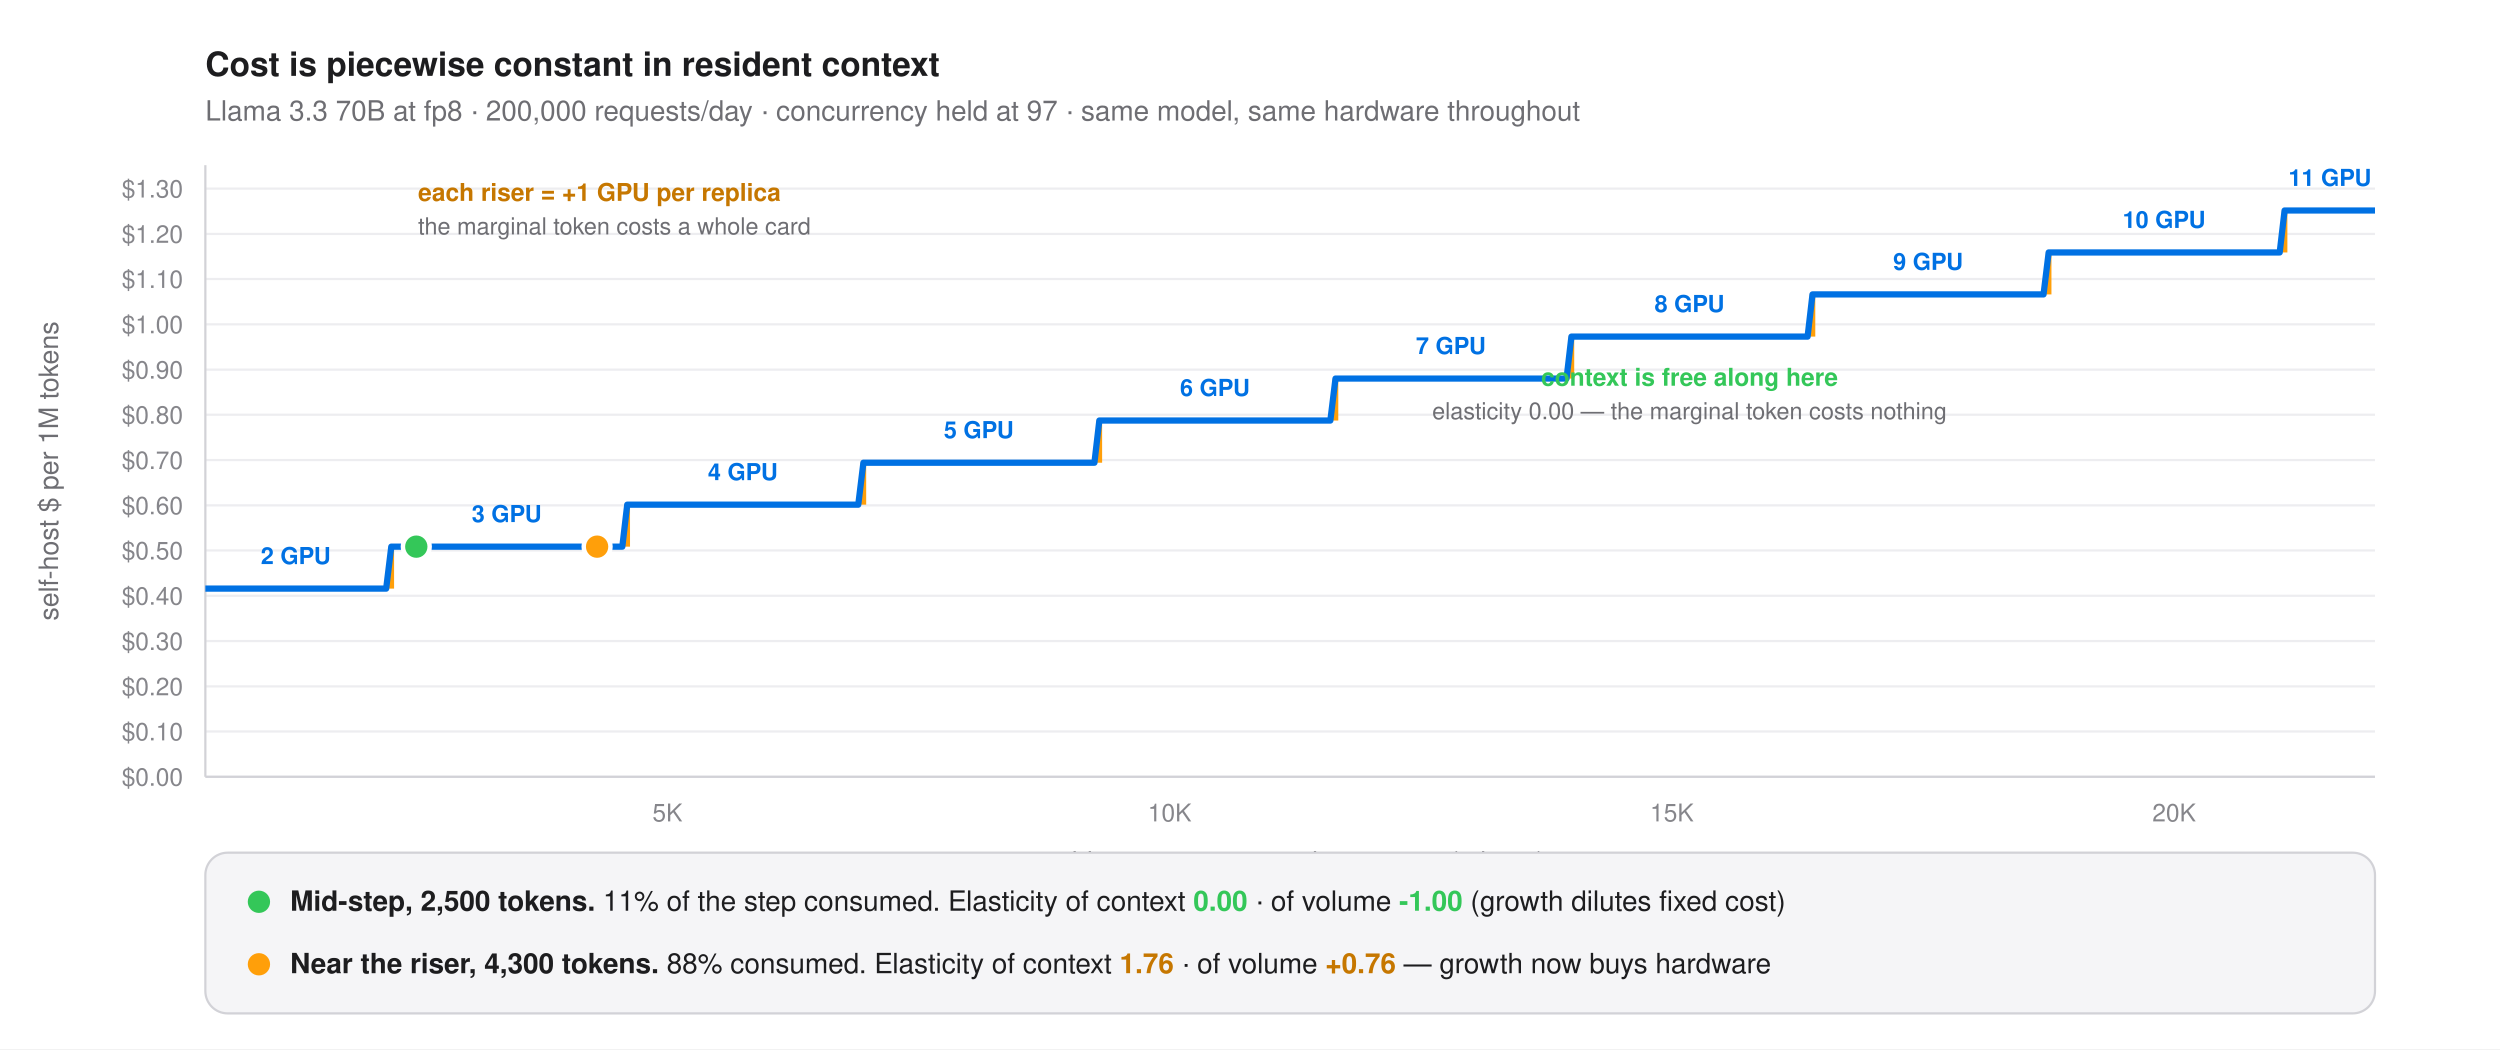
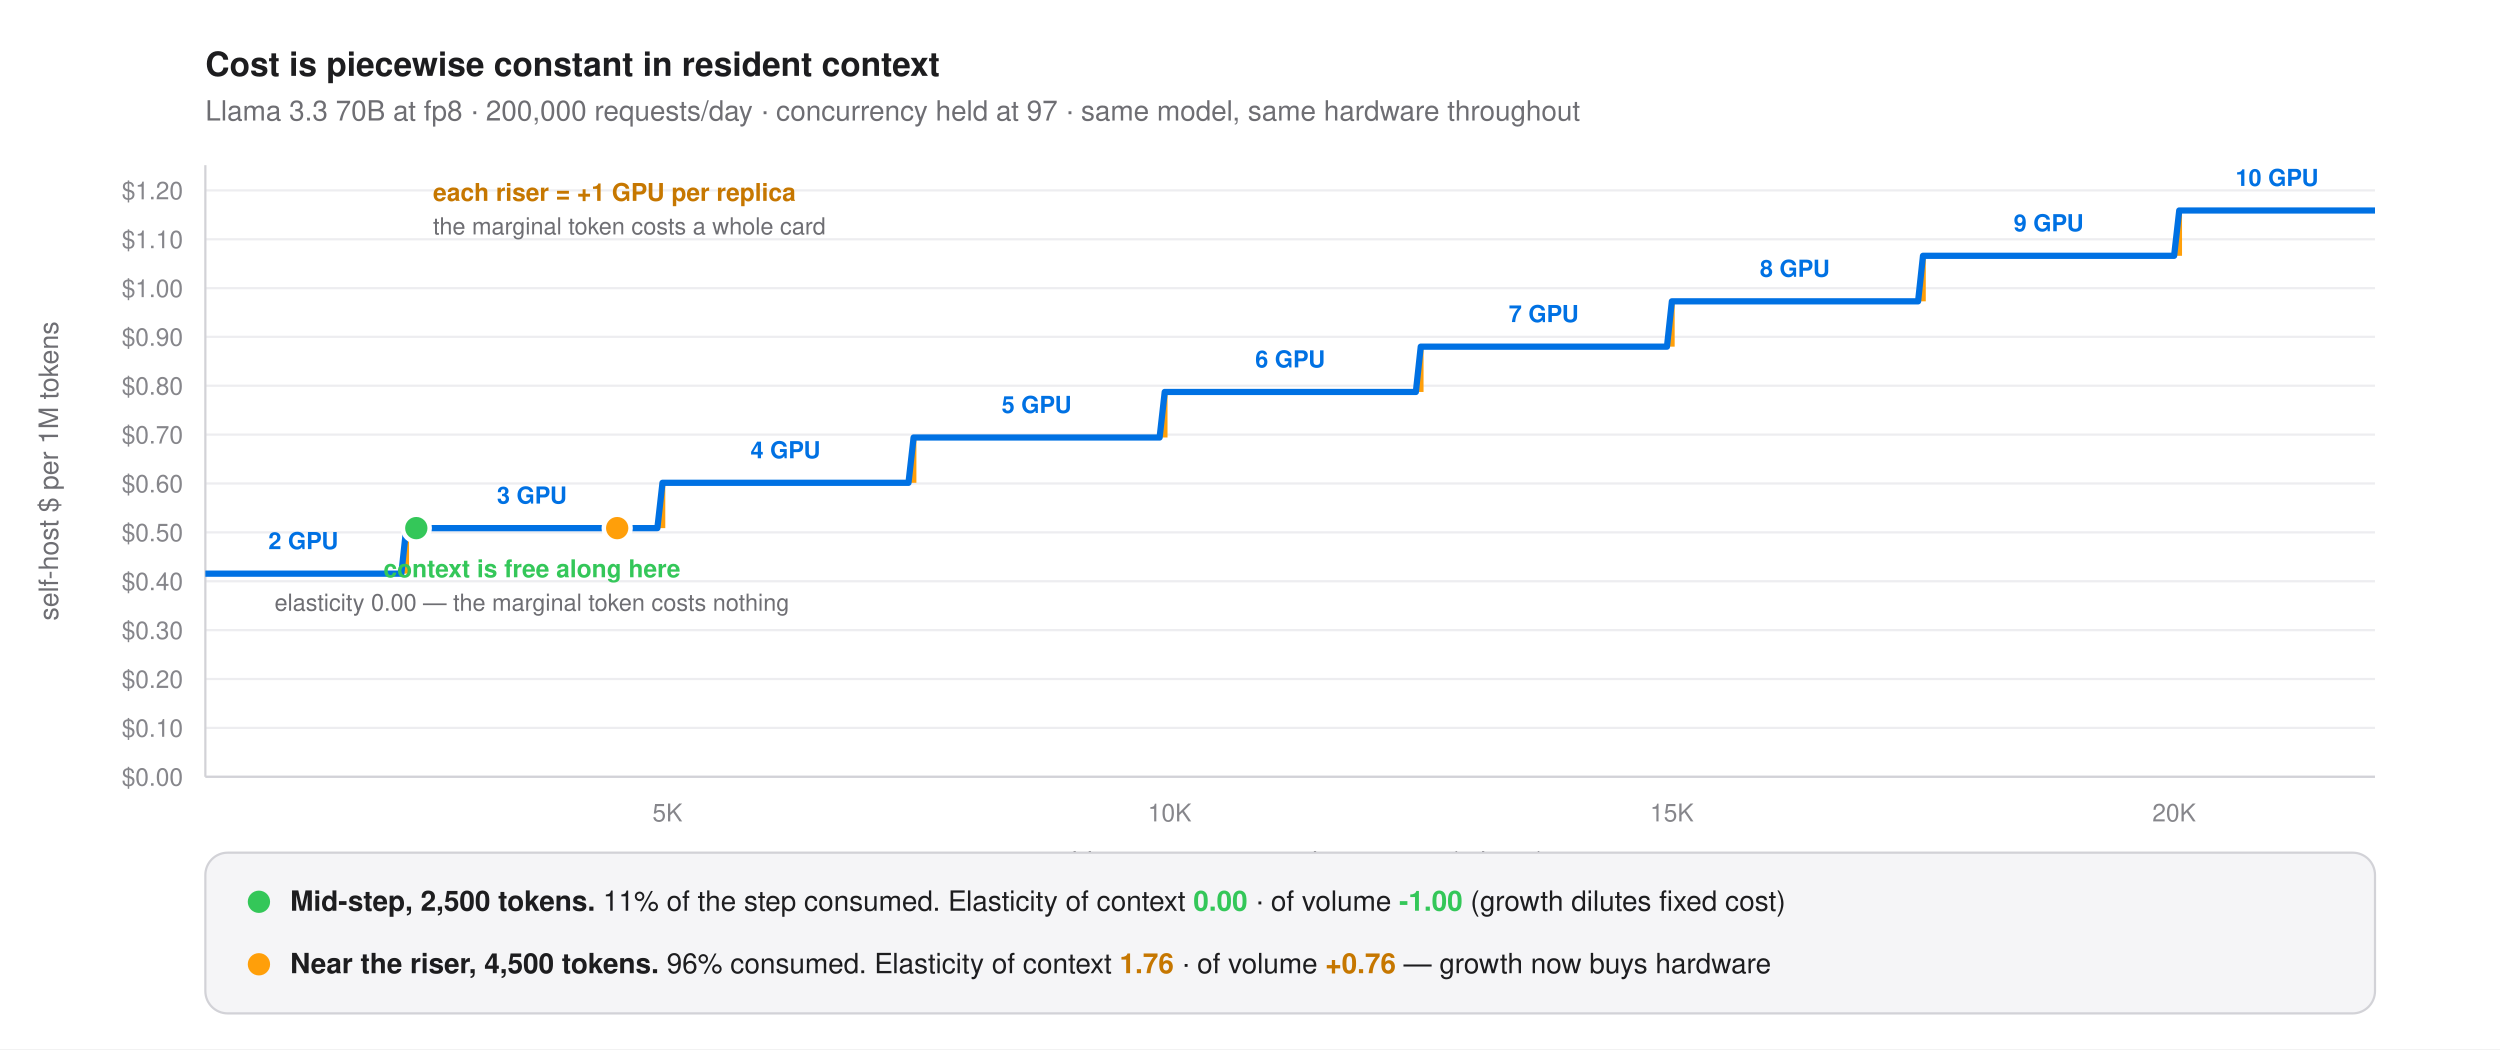
<svg xmlns="http://www.w3.org/2000/svg" viewBox="0 0 1120 470" width="1120" height="470" font-family="-apple-system, BlinkMacSystemFont, 'Segoe UI', Helvetica, Arial, sans-serif" role="img" aria-labelledby="f2t f2d">
  <rect width="1120" height="470" fill="#ffffff" />
  <text x="92" y="34" font-size="15" font-weight="700" fill="#1d1d1f">Cost is piecewise constant in resident context</text>
  <text x="92" y="54" font-size="12.5" fill="#6e6e73">Llama 3.3 70B at fp8 · 200,000 requests/day · concurrency held at 97 · same model, same hardware throughout</text>
  <line x1="92" y1="348.0" x2="1064" y2="348.0" stroke="#ededf0" />
  <text x="82" y="352.0" text-anchor="end" font-size="11" fill="#86868b">$0.00</text>
-   <line x1="92" y1="327.7" x2="1064" y2="327.7" stroke="#ededf0" />
-   <text x="82" y="331.7" text-anchor="end" font-size="11" fill="#86868b">$0.10</text>
-   <line x1="92" y1="307.5" x2="1064" y2="307.5" stroke="#ededf0" />
-   <text x="82" y="311.5" text-anchor="end" font-size="11" fill="#86868b">$0.20</text>
-   <line x1="92" y1="287.2" x2="1064" y2="287.2" stroke="#ededf0" />
-   <text x="82" y="291.2" text-anchor="end" font-size="11" fill="#86868b">$0.30</text>
-   <line x1="92" y1="266.9" x2="1064" y2="266.9" stroke="#ededf0" />
-   <text x="82" y="270.9" text-anchor="end" font-size="11" fill="#86868b">$0.40</text>
-   <line x1="92" y1="246.6" x2="1064" y2="246.6" stroke="#ededf0" />
-   <text x="82" y="250.6" text-anchor="end" font-size="11" fill="#86868b">$0.50</text>
-   <line x1="92" y1="226.4" x2="1064" y2="226.4" stroke="#ededf0" />
-   <text x="82" y="230.4" text-anchor="end" font-size="11" fill="#86868b">$0.60</text>
-   <line x1="92" y1="206.1" x2="1064" y2="206.1" stroke="#ededf0" />
-   <text x="82" y="210.1" text-anchor="end" font-size="11" fill="#86868b">$0.70</text>
-   <line x1="92" y1="185.8" x2="1064" y2="185.8" stroke="#ededf0" />
-   <text x="82" y="189.8" text-anchor="end" font-size="11" fill="#86868b">$0.80</text>
-   <line x1="92" y1="165.6" x2="1064" y2="165.6" stroke="#ededf0" />
-   <text x="82" y="169.6" text-anchor="end" font-size="11" fill="#86868b">$0.90</text>
-   <line x1="92" y1="145.3" x2="1064" y2="145.3" stroke="#ededf0" />
-   <text x="82" y="149.3" text-anchor="end" font-size="11" fill="#86868b">$1.00</text>
-   <line x1="92" y1="125.0" x2="1064" y2="125.0" stroke="#ededf0" />
-   <text x="82" y="129.0" text-anchor="end" font-size="11" fill="#86868b">$1.10</text>
-   <line x1="92" y1="104.8" x2="1064" y2="104.8" stroke="#ededf0" />
-   <text x="82" y="108.8" text-anchor="end" font-size="11" fill="#86868b">$1.20</text>
-   <line x1="92" y1="84.5" x2="1064" y2="84.5" stroke="#ededf0" />
-   <text x="82" y="88.5" text-anchor="end" font-size="11" fill="#86868b">$1.30</text>
+   <line x1="92" y1="326.1" x2="1064" y2="326.1" stroke="#ededf0" />
+   <text x="82" y="330.1" text-anchor="end" font-size="11" fill="#86868b">$0.10</text>
+   <line x1="92" y1="304.2" x2="1064" y2="304.2" stroke="#ededf0" />
+   <text x="82" y="308.2" text-anchor="end" font-size="11" fill="#86868b">$0.20</text>
+   <line x1="92" y1="282.3" x2="1064" y2="282.3" stroke="#ededf0" />
+   <text x="82" y="286.3" text-anchor="end" font-size="11" fill="#86868b">$0.30</text>
+   <line x1="92" y1="260.4" x2="1064" y2="260.4" stroke="#ededf0" />
+   <text x="82" y="264.4" text-anchor="end" font-size="11" fill="#86868b">$0.40</text>
+   <line x1="92" y1="238.5" x2="1064" y2="238.5" stroke="#ededf0" />
+   <text x="82" y="242.5" text-anchor="end" font-size="11" fill="#86868b">$0.50</text>
+   <line x1="92" y1="216.6" x2="1064" y2="216.6" stroke="#ededf0" />
+   <text x="82" y="220.6" text-anchor="end" font-size="11" fill="#86868b">$0.60</text>
+   <line x1="92" y1="194.7" x2="1064" y2="194.7" stroke="#ededf0" />
+   <text x="82" y="198.7" text-anchor="end" font-size="11" fill="#86868b">$0.70</text>
+   <line x1="92" y1="172.8" x2="1064" y2="172.8" stroke="#ededf0" />
+   <text x="82" y="176.8" text-anchor="end" font-size="11" fill="#86868b">$0.80</text>
+   <line x1="92" y1="150.9" x2="1064" y2="150.9" stroke="#ededf0" />
+   <text x="82" y="154.9" text-anchor="end" font-size="11" fill="#86868b">$0.90</text>
+   <line x1="92" y1="129.1" x2="1064" y2="129.1" stroke="#ededf0" />
+   <text x="82" y="133.1" text-anchor="end" font-size="11" fill="#86868b">$1.00</text>
+   <line x1="92" y1="107.2" x2="1064" y2="107.2" stroke="#ededf0" />
+   <text x="82" y="111.2" text-anchor="end" font-size="11" fill="#86868b">$1.10</text>
+   <line x1="92" y1="85.3" x2="1064" y2="85.3" stroke="#ededf0" />
+   <text x="82" y="89.3" text-anchor="end" font-size="11" fill="#86868b">$1.20</text>
  <line x1="92" y1="348" x2="1064" y2="348" stroke="#d2d2d7" />
  <line x1="92" y1="74" x2="92" y2="348" stroke="#d2d2d7" />
  <text x="299.0" y="368" text-anchor="middle" font-size="11" fill="#86868b">5K</text>
  <text x="524.0" y="368" text-anchor="middle" font-size="11" fill="#86868b">10K</text>
  <text x="749.0" y="368" text-anchor="middle" font-size="11" fill="#86868b">15K</text>
  <text x="974.0" y="368" text-anchor="middle" font-size="11" fill="#86868b">20K</text>
  <text x="578" y="390" text-anchor="middle" font-size="12" fill="#6e6e73">resident context per active request (tokens)</text>
  <text x="26" y="211" font-size="12" fill="#6e6e73" transform="rotate(-90 26 211)" text-anchor="middle">self-host $ per 1M tokens</text>
-   <line x1="175.3" y1="263.7" x2="175.3" y2="244.9" stroke="#ff9f0a" stroke-width="2.5" />
-   <line x1="281.0" y1="244.9" x2="281.0" y2="226.1" stroke="#ff9f0a" stroke-width="2.5" />
-   <line x1="386.8" y1="226.1" x2="386.8" y2="207.3" stroke="#ff9f0a" stroke-width="2.5" />
-   <line x1="492.5" y1="207.3" x2="492.5" y2="188.4" stroke="#ff9f0a" stroke-width="2.5" />
-   <line x1="598.3" y1="188.4" x2="598.3" y2="169.6" stroke="#ff9f0a" stroke-width="2.5" />
-   <line x1="704.0" y1="169.6" x2="704.0" y2="150.8" stroke="#ff9f0a" stroke-width="2.5" />
-   <line x1="812.0" y1="150.8" x2="812.0" y2="131.9" stroke="#ff9f0a" stroke-width="2.5" />
-   <line x1="917.8" y1="131.9" x2="917.8" y2="113.1" stroke="#ff9f0a" stroke-width="2.5" />
-   <line x1="1023.5" y1="113.1" x2="1023.5" y2="94.3" stroke="#ff9f0a" stroke-width="2.5" />
-   <path d="M92.0 263.7 L173.0 263.7 L175.3 244.9 L278.8 244.9 L281.0 226.1 L384.5 226.1 L386.8 207.3 L490.3 207.3 L492.5 188.4 L596.0 188.4 L598.3 169.6 L701.8 169.6 L704.0 150.8 L809.8 150.8 L812.0 131.9 L915.5 131.9 L917.8 113.1 L1021.3 113.1 L1023.5 94.3 L1064.0 94.3" fill="none" stroke="#0071e3" stroke-width="2.8" stroke-linejoin="round" />
-   <text x="132.5" y="252.7" text-anchor="middle" font-size="10.5" fill="#0071e3" font-weight="650">2 GPU</text>
-   <text x="227.0" y="233.9" text-anchor="middle" font-size="10.5" fill="#0071e3" font-weight="650">3 GPU</text>
-   <text x="332.8" y="215.1" text-anchor="middle" font-size="10.5" fill="#0071e3" font-weight="650">4 GPU</text>
-   <text x="438.5" y="196.3" text-anchor="middle" font-size="10.5" fill="#0071e3" font-weight="650">5 GPU</text>
-   <text x="544.3" y="177.4" text-anchor="middle" font-size="10.5" fill="#0071e3" font-weight="650">6 GPU</text>
-   <text x="650.0" y="158.6" text-anchor="middle" font-size="10.5" fill="#0071e3" font-weight="650">7 GPU</text>
-   <text x="756.9" y="139.8" text-anchor="middle" font-size="10.5" fill="#0071e3" font-weight="650">8 GPU</text>
-   <text x="863.8" y="120.9" text-anchor="middle" font-size="10.5" fill="#0071e3" font-weight="650">9 GPU</text>
-   <text x="969.5" y="102.1" text-anchor="middle" font-size="10.5" fill="#0071e3" font-weight="650">10 GPU</text>
-   <text x="1043.8" y="83.3" text-anchor="middle" font-size="10.5" fill="#0071e3" font-weight="650">11 GPU</text>
-   <text x="756.9" y="172.8" text-anchor="middle" font-size="11" fill="#34c759" font-weight="650">context is free along here</text>
-   <text x="756.9" y="187.8" text-anchor="middle" font-size="10.5" fill="#6e6e73">elasticity 0.00 — the marginal token costs nothing</text>
-   <text x="187.3" y="90.0" font-size="11" fill="#c67700" font-weight="650">each riser = +1 GPU per replica</text>
-   <text x="187.3" y="105.0" font-size="10.5" fill="#6e6e73">the marginal token costs a whole card</text>
-   <circle cx="186.5" cy="244.9" r="6" fill="#34c759" stroke="#fff" stroke-width="2" />
-   <circle cx="267.5" cy="244.9" r="6" fill="#ff9f0a" stroke="#fff" stroke-width="2" />
+   <line x1="182.0" y1="257.0" x2="182.0" y2="236.6" stroke="#ff9f0a" stroke-width="2.5" />
+   <line x1="296.8" y1="236.6" x2="296.8" y2="216.3" stroke="#ff9f0a" stroke-width="2.5" />
+   <line x1="409.3" y1="216.3" x2="409.3" y2="196.0" stroke="#ff9f0a" stroke-width="2.5" />
+   <line x1="521.8" y1="196.0" x2="521.8" y2="175.6" stroke="#ff9f0a" stroke-width="2.5" />
+   <line x1="636.5" y1="175.6" x2="636.5" y2="155.3" stroke="#ff9f0a" stroke-width="2.5" />
+   <line x1="749.0" y1="155.3" x2="749.0" y2="135.0" stroke="#ff9f0a" stroke-width="2.5" />
+   <line x1="861.5" y1="135.0" x2="861.5" y2="114.6" stroke="#ff9f0a" stroke-width="2.5" />
+   <line x1="976.3" y1="114.6" x2="976.3" y2="94.3" stroke="#ff9f0a" stroke-width="2.5" />
+   <path d="M92.0 257.0 L179.8 257.0 L182.0 236.6 L294.5 236.6 L296.8 216.3 L407.0 216.3 L409.3 196.0 L519.5 196.0 L521.8 175.6 L634.3 175.6 L636.5 155.3 L746.8 155.3 L749.0 135.0 L859.3 135.0 L861.5 114.6 L974.0 114.6 L976.3 94.3 L1064.0 94.3" fill="none" stroke="#0071e3" stroke-width="2.8" stroke-linejoin="round" />
+   <text x="135.9" y="246.0" text-anchor="middle" font-size="10.5" fill="#0071e3" font-weight="650">2 GPU</text>
+   <text x="238.3" y="225.6" text-anchor="middle" font-size="10.5" fill="#0071e3" font-weight="650">3 GPU</text>
+   <text x="351.9" y="205.3" text-anchor="middle" font-size="10.5" fill="#0071e3" font-weight="650">4 GPU</text>
+   <text x="464.4" y="185.0" text-anchor="middle" font-size="10.5" fill="#0071e3" font-weight="650">5 GPU</text>
+   <text x="578.0" y="164.6" text-anchor="middle" font-size="10.5" fill="#0071e3" font-weight="650">6 GPU</text>
+   <text x="691.6" y="144.3" text-anchor="middle" font-size="10.5" fill="#0071e3" font-weight="650">7 GPU</text>
+   <text x="804.1" y="124.0" text-anchor="middle" font-size="10.5" fill="#0071e3" font-weight="650">8 GPU</text>
+   <text x="917.8" y="103.6" text-anchor="middle" font-size="10.5" fill="#0071e3" font-weight="650">9 GPU</text>
+   <text x="1020.1" y="83.3" text-anchor="middle" font-size="10.5" fill="#0071e3" font-weight="650">10 GPU</text>
+   <text x="238.3" y="258.6" text-anchor="middle" font-size="11" fill="#34c759" font-weight="650">context is free along here</text>
+   <text x="238.3" y="273.6" text-anchor="middle" font-size="10.5" fill="#6e6e73">elasticity 0.00 — the marginal token costs nothing</text>
+   <text x="194.0" y="90.0" font-size="11" fill="#c67700" font-weight="650">each riser = +1 GPU per replica</text>
+   <text x="194.0" y="105.0" font-size="10.5" fill="#6e6e73">the marginal token costs a whole card</text>
+   <circle cx="186.5" cy="236.6" r="6" fill="#34c759" stroke="#fff" stroke-width="2" />
+   <circle cx="276.5" cy="236.6" r="6" fill="#ff9f0a" stroke="#fff" stroke-width="2" />
  <rect x="92" y="382" width="972" height="72" rx="10" fill="#f5f5f7" stroke="#d2d2d7" />
  <circle cx="116" cy="404" r="5" fill="#34c759" />
  <text x="130" y="408" font-size="12.5" fill="#1d1d1f">
    <tspan font-weight="700">Mid-step, 2,500 tokens.</tspan> 11% of the step consumed. Elasticity of context <tspan font-weight="700" fill="#34c759">0.00</tspan> · of volume <tspan font-weight="700" fill="#34c759">-1.00</tspan> (growth dilutes fixed cost)</text>
  <circle cx="116" cy="432" r="5" fill="#ff9f0a" />
  <text x="130" y="436" font-size="12.5" fill="#1d1d1f">
-     <tspan font-weight="700">Near the riser, 4,300 tokens.</tspan> 88% consumed. Elasticity of context <tspan font-weight="700" fill="#c67700">1.76</tspan> · of volume <tspan font-weight="700" fill="#c67700">+0.76</tspan> — growth now buys hardware</text>
+     <tspan font-weight="700">Near the riser, 4,500 tokens.</tspan> 96% consumed. Elasticity of context <tspan font-weight="700" fill="#c67700">1.76</tspan> · of volume <tspan font-weight="700" fill="#c67700">+0.76</tspan> — growth now buys hardware</text>
</svg>
